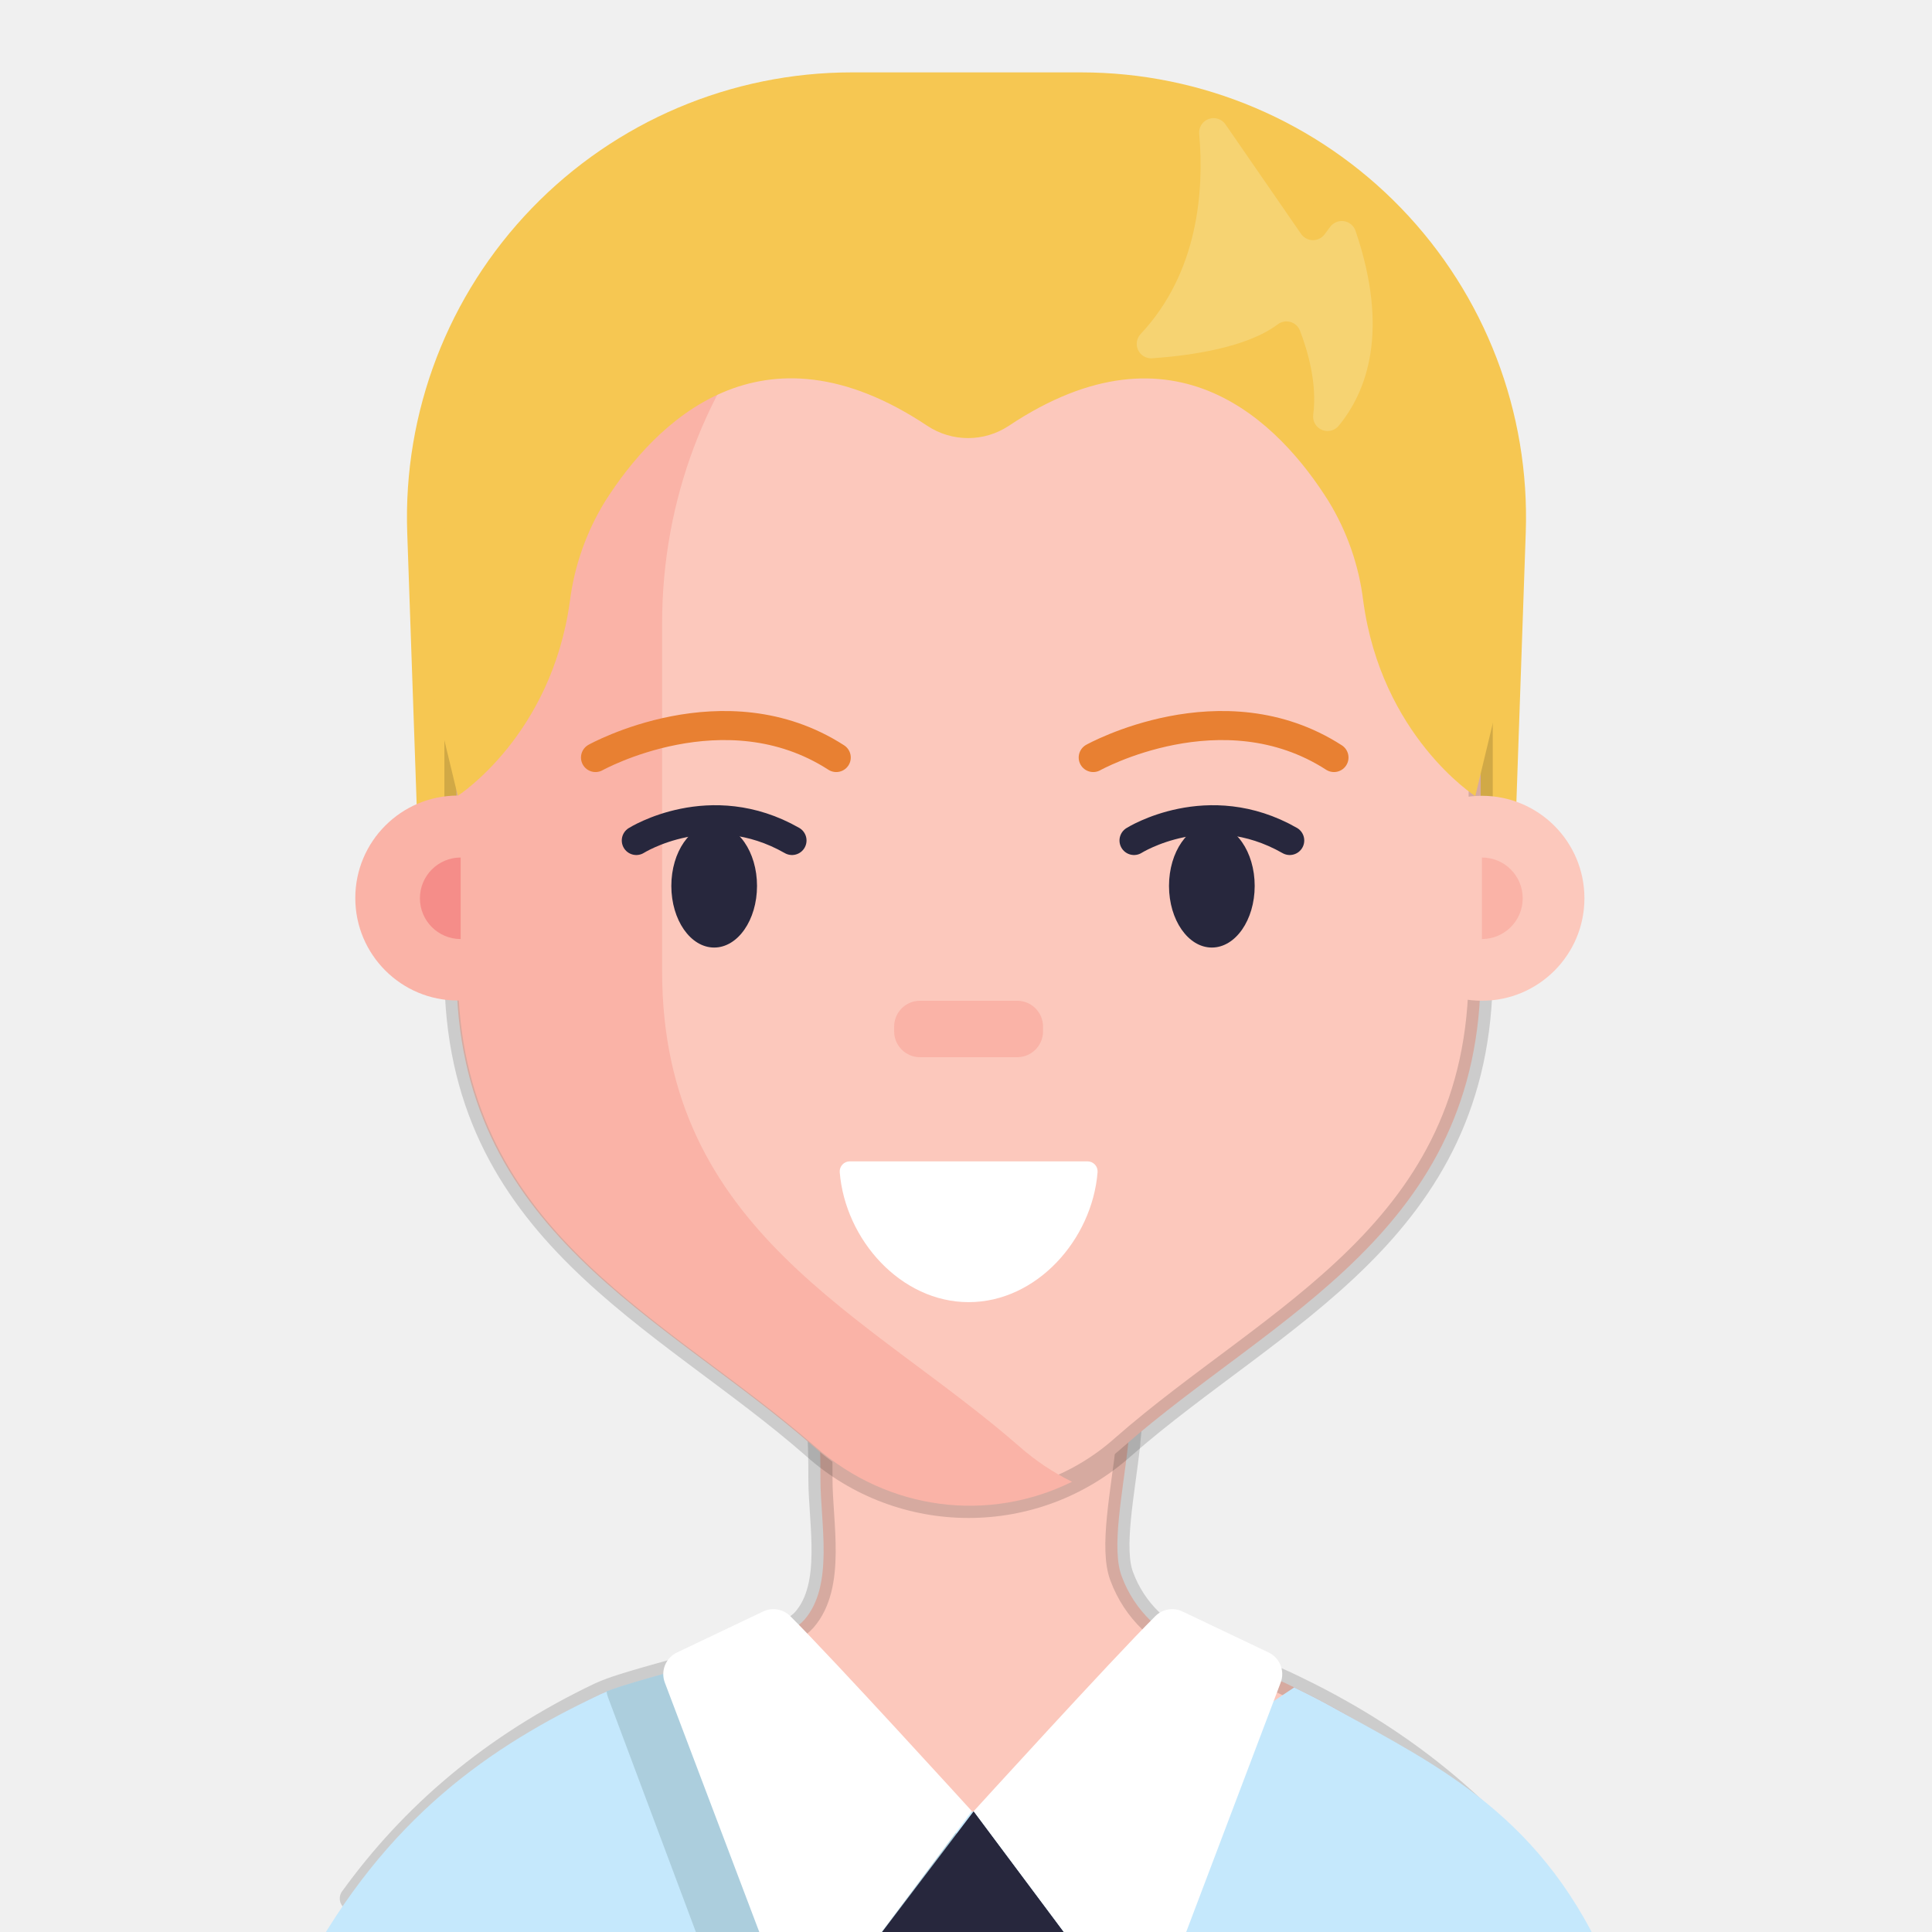
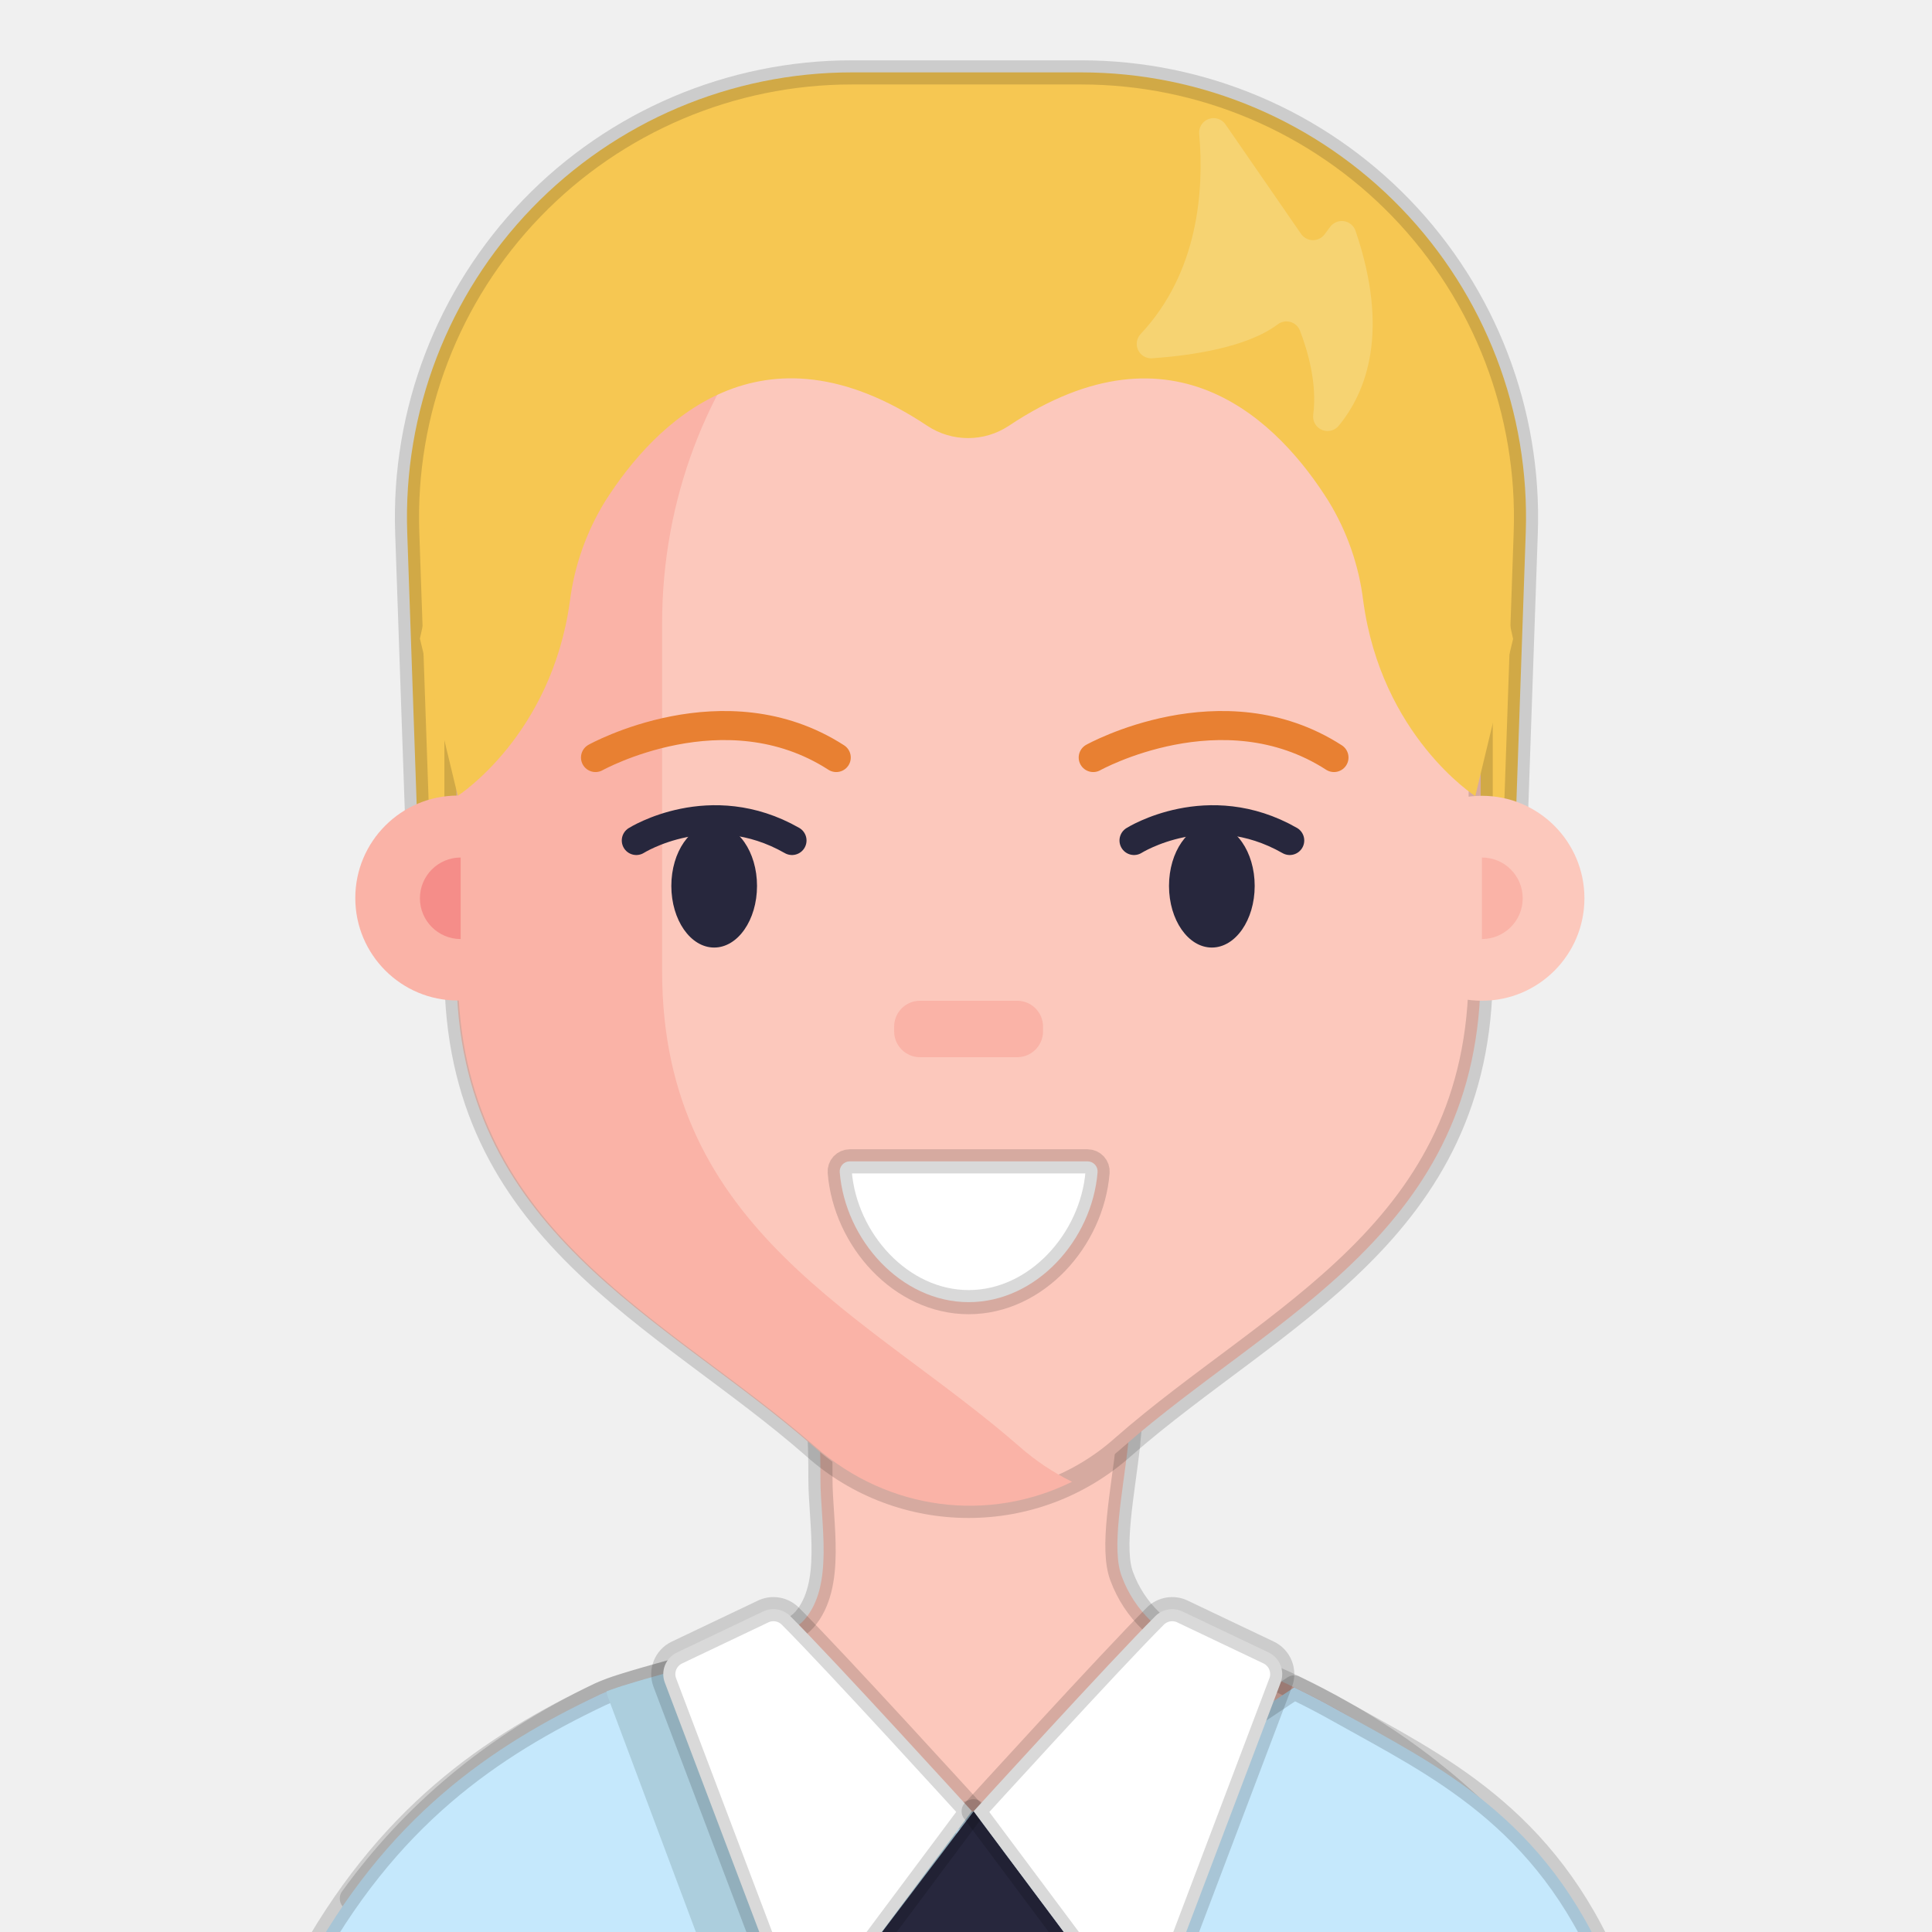
<svg xmlns="http://www.w3.org/2000/svg" id="Layer_1" viewBox="0 0 160 160">
  <defs>
    <style>.cls-1{fill:#fab3a7;}.cls-2{fill:#fcc8bc;}.cls-3{stroke:#27273d;}.cls-3,.cls-4{fill:none;stroke-linecap:round;stroke-width:2.406px;}.cls-5{fill:#f6d372;}.cls-6{fill:#fff;}.cls-7{fill:#c5e8fc;}.cls-8{fill:#f6c752;}.cls-9{fill:#f58d89;}.cls-4{stroke:#e88032;}.cls-10{fill:#accedd;}.cls-11{fill:#27273d;}</style>
  </defs>
  <g id="Avatars">
    <g id="Artboard">
      <g id="Men">
        <g id="Avatar-Users2_10">
          <g id="Icons">
-             <path id="Path" class="cls-8" d="M89.536,5.995h-18.992c-9.993,0-19.557,4.06-26.499,11.248-6.942,7.188-10.667,16.887-10.32,26.874l1.052,30.284h90.527l1.052-30.274c.351-9.989-3.372-19.692-10.315-26.882-6.943-7.19-16.509-11.25-26.504-11.25Z" />
+             <path id="Path" class="cls-8" d="M89.536,5.995h-18.992c-9.993,0-19.557,4.06-26.499,11.248-6.942,7.188-10.667,16.887-10.32,26.874l1.052,30.284h90.527l1.052-30.274c.351-9.989-3.372-19.692-10.315-26.882-6.943-7.19-16.509-11.25-26.504-11.25Z" stroke="#000" stroke-opacity="0.15" stroke-width="2" stroke-linejoin="round" />
            <path id="Path-2" class="cls-2" d="M129.349,158.277c-1.069.725-2.152,1.423-3.252,2.104-11.275,6.951-23.981,11.25-37.159,12.574-1.134.113-2.279.206-3.438.278-.282.017-.567.034-.849.045-1.542.083-3.093.124-4.651.124-1.375,0-2.737-.032-4.087-.096l-.457-.024c-1.289-.058-2.571-.151-3.84-.272l-.402-.041c-.303-.028-.602-.058-.901-.093-1.231-.135-2.452-.296-3.664-.481l-1.066-.168-.234-.041c-.402-.065-.801-.134-1.2-.21-.736-.134-1.468-.275-2.197-.43-10.234-2.132-20.002-6.083-28.841-11.663-1.231-.777-2.441-1.579-3.63-2.406l-.344-.251c4.967-6.875,11.612-12.65,20.58-16.916.124-.058.258-.113.409-.175l.117-.048h0c.117-.045.237-.096.368-.141.584-.213,1.296-.433,2.093-.67l.718-.21.753-.213.388-.11.368-.1h0l.21-.062.213-.058c1.213-.344,2.496-.688,3.747-1.069,2.932-.873,5.699-1.846,7.043-2.881.174-.13.334-.277.478-.44,2.465-2.846,1.323-7.958,1.323-11.657,0-.818,0-1.55-.024-2.21-.002-.029-.002-.057,0-.086-.189-7.683-1.066-5.321,5.418-7.497.538-.128,1.085-.216,1.636-.265h0c4.517-.502,16.215-1.007,17.572.265,1.241,1.162,1.213,3.812.887,6.796v.096c-.45,4.053-1.43,8.687-.526,11,.515,1.388,1.338,2.642,2.406,3.668h0c2.664,2.527,6.511,3.049,10.808,4.998l.292.131c.272.124.533.251.798.382.048.024.1.045.148.072,1.251.602,2.454,1.234,3.62,1.891,7.958,4.479,13.884,10.099,18.367,16.562Z" stroke="#000" stroke-opacity="0.15" stroke-width="2" stroke-linejoin="round" />
            <path id="Path-3" class="cls-2" d="M122.625,51.625v28.848c0,21.519-17.129,28.411-29.614,39.356-7.29,6.511-18.306,6.511-25.596,0-12.485-10.945-29.614-17.837-29.614-39.356v-28.848c0-21.165,15.764-38.421,35.506-39.273.509-.028,1.031-.038,1.537-.038h10.739c20.46,0,37.043,17.6,37.043,39.311Z" stroke="#000" stroke-opacity="0.15" stroke-width="2" stroke-linejoin="round" />
            <path id="Path-4" class="cls-1" d="M54.834,80.472v-28.848c0-20.601,14.932-37.507,33.945-39.188-1.031-.096-2.062-.141-3.094-.141h-10.735c-20.46,0-37.039,17.603-37.039,39.311v14.279c-4.687,0-8.487,3.8-8.487,8.487s3.8,8.487,8.487,8.487h.083c1.231,19.645,17.531,26.431,29.525,36.953,6.084,5.332,14.376,6.304,21.261,2.901-1.567-.773-3.025-1.748-4.338-2.901-12.485-10.928-29.607-17.823-29.607-39.342Z" />
            <circle id="Oval" class="cls-2" cx="122.728" cy="74.391" r="8.487" />
            <path id="Path-5" class="cls-4" d="M49.317,62.735s10.697-5.961,19.937,0" />
            <ellipse id="Oval-2" class="cls-11" cx="59.145" cy="73.367" rx="3.548" ry="5.105" />
            <path id="Path-6" class="cls-4" d="M90.536,62.735s10.698-5.961,19.938,0" />
            <ellipse id="Oval-3" class="cls-11" cx="100.36" cy="73.367" rx="3.548" ry="5.105" />
            <rect id="Rectangle" class="cls-1" x="74.05" y="82.878" width="12.33" height="4.675" rx="2.141" ry="2.141" />
            <path id="Path-7" class="cls-3" d="M52.696,69.606s6.126-3.867,12.894,0" />
            <path id="Path-8" class="cls-3" d="M93.915,69.606s6.126-3.867,12.894,0" />
            <path id="Path-9" class="cls-9" d="M38.152,71.016c-1.864,0-3.376,1.511-3.376,3.376s1.511,3.376,3.376,3.376v-6.751Z" />
            <path id="Path-10" class="cls-1" d="M122.728,77.767c1.864,0,3.376-1.511,3.376-3.376s-1.511-3.376-3.376-3.376v6.751Z" />
-             <path id="Path-11" class="cls-6" d="M70.375,96.178c-.233 0-.455.098-.613.269s-.237.4-.219.632c.454,5.586,5.06,10.759,10.677,10.759h0c5.613,0,10.22-5.156,10.677-10.759.018-.232-.061-.461-.219-.632s-.38-.268-.613-.269h-19.69Z" />
+             <path id="Path-11" class="cls-6" d="M70.375,96.178c-.233 0-.455.098-.613.269s-.237.4-.219.632c.454,5.586,5.06,10.759,10.677,10.759h0c5.613,0,10.22-5.156,10.677-10.759.018-.232-.061-.461-.219-.632s-.38-.268-.613-.269h-19.69Z" stroke="#000" stroke-opacity="0.15" stroke-width="2" stroke-linejoin="round" />
            <path id="Path-12" class="cls-8" d="M120.243,30.075l-12.86-14.798-27.218-6.999v-.065l-.124.031-.124-.031v.065l-27.222,6.999-12.86,14.798-5.06,22.811,3.135,13.018s7.741-4.95,9.281-16.084c.372-2.971,1.383-5.827,2.963-8.37,4.087-6.397,12.846-15.386,26.637-6.188,2.048,1.358,4.71,1.358,6.758,0,13.791-9.199,22.447-.168,26.469,6.232,1.538,2.513,2.519,5.326,2.877,8.25,1.502,11.21,9.281,16.187,9.281,16.187l3.132-13.018-5.067-22.839Z" />
-             <path id="Path-13" class="cls-7" d="M133.349,163.277c-1.069.725-3.152,1.423-4.252,2.104-11.275,6.951-26.981,6.25-40.159,7.574-1.134.113-2.279.206-3.438.278-.282.017-.567.034-.849.045-1.542.083-3.093.124-4.651.124-1.375,0-2.737-.032-4.087-.096l-.457-.024c-1.289-.058-2.571-.151-3.84-.272l-.402-.041c-.303-.028-.602-.058-.901-.093-1.231-.135-2.452-.296-3.664-.481l-1.066-.168-.234-.041c-.402-.065-.801-.134-1.2-.21-.736-.134-1.468-.275-2.197-.43-10.234-2.132-24.002-.083-32.841-5.663-1.231-.777-2.441-1.579-3.63-2.406l-.344-.251c6.861-12.823,15.612-18.65,24.58-22.916.124-.058.258-.113.409-.175l.117-.048c.117-.045.237-.096.368-.141.584-.213,1.296-.433,2.093-.67l.718-.21.753-.213.388-.11.368-.1.21-.062.213-.058c1.213-.344,2.496-.688,3.747-1.069l14.898,14.86,4.28-1.499,2.138-.742.206-.072,2.918,2.3,14.575-6.497,7.342-4.912,1.719-1.145c.048.024.1.045.148.072,1.251.602,2.454,1.234,3.62,1.891,7.992,4.486,17.052,8.694,22.401,21.569Z" />
+             <path id="Path-13" class="cls-7" d="M133.349,163.277c-1.069.725-3.152,1.423-4.252,2.104-11.275,6.951-26.981,6.25-40.159,7.574-1.134.113-2.279.206-3.438.278-.282.017-.567.034-.849.045-1.542.083-3.093.124-4.651.124-1.375,0-2.737-.032-4.087-.096l-.457-.024c-1.289-.058-2.571-.151-3.84-.272l-.402-.041c-.303-.028-.602-.058-.901-.093-1.231-.135-2.452-.296-3.664-.481l-1.066-.168-.234-.041c-.402-.065-.801-.134-1.2-.21-.736-.134-1.468-.275-2.197-.43-10.234-2.132-24.002-.083-32.841-5.663-1.231-.777-2.441-1.579-3.63-2.406l-.344-.251c6.861-12.823,15.612-18.65,24.58-22.916.124-.058.258-.113.409-.175l.117-.048c.117-.045.237-.096.368-.141.584-.213,1.296-.433,2.093-.67l.718-.21.753-.213.388-.11.368-.1.21-.062.213-.058c1.213-.344,2.496-.688,3.747-1.069l14.898,14.86,4.28-1.499,2.138-.742.206-.072,2.918,2.3,14.575-6.497,7.342-4.912,1.719-1.145c.048.024.1.045.148.072,1.251.602,2.454,1.234,3.62,1.891,7.992,4.486,17.052,8.694,22.401,21.569Z" stroke="#000" stroke-opacity="0.15" stroke-width="2" stroke-linejoin="round" />
            <path id="Path-14" class="cls-10" d="M80.639,153.423l-7.535,10.216-6.456,8.755-1.066-.168-.234-.041c-.402-.065-.801-.134-1.2-.21-.736-.134-1.468-.275-2.197-.43l-11.588-30.955c-.066-.166-.11-.341-.131-.519h0c.117-.045.241-.093.371-.137.584-.213,1.296-.433,2.093-.67l.718-.21.753-.213.388-.11.371-.103.21-.058.213-.058c1.213-.344,2.496-.688,3.747-1.069l14.898,14.857,4.283-1.485.87.963.072.079h0l1.416,1.568Z" />
            <path id="Path-15" class="cls-11" d="M83.781,166.135l.877,7.143c-1.547.083-3.099.124-4.658.124-1.375,0-2.737-.032-4.087-.096l-.457-.024,1.207-7.384-3.558-2.258-1.904-1.207.069-.093,7.958-10.481h0l1.409-1.856,9.281,12.433-6.136,3.699Z" />
            <path id="Path-16" class="cls-5" d="M99.312,11.083c.409,4.682-.062,11.464-4.84,16.569-.343.357-.43.888-.22,1.336.21.448.675.72,1.168.685,3.166-.223,7.813-.88,10.378-2.798.297-.234.688-.314,1.053-.216.365.098.663.363.803.714.646,1.674,1.444,4.397,1.1,6.988-.063.532.236,1.041.731,1.245.495.205,1.066.055,1.397-.365,2.293-2.798,4.218-7.796,1.375-16.132-.146-.421-.514-.726-.955-.793-.441-.066-.882.117-1.146.476l-.454.608c-.23.312-.596.494-.983.489-.387-.005-.748-.198-.969-.516l-6.263-9.075c-.309-.447-.879-.629-1.39-.445-.511.184-.833.689-.786,1.229h0Z" />
-             <path id="Path-17" class="cls-6" d="M63.191,133.461l-7.133,3.396c-.93.443-1.365,1.525-1,2.489l9.835,25.97c.281.74.943,1.268,1.727,1.377.784.109,1.565-.219,2.037-.855l11.828-15.847s-11.412-12.54-15.043-16.156c-.595-.589-1.497-.74-2.252-.375h0Z" />
-             <path id="Path-18" class="cls-6" d="M95.678,133.843c-3.63,3.616-15.043,16.156-15.043,16.156l11.828,15.84c.473.634,1.254.959,2.037.849s1.444-.638,1.724-1.378l9.838-25.97c.364-.964-.072-2.047-1.004-2.489l-7.133-3.396c-.756-.36-1.657-.204-2.248.388Z" />
+             <path id="Path-17" class="cls-6" d="M63.191,133.461l-7.133,3.396c-.93.443-1.365,1.525-1,2.489l9.835,25.97c.281.74.943,1.268,1.727,1.377.784.109,1.565-.219,2.037-.855l11.828-15.847s-11.412-12.54-15.043-16.156c-.595-.589-1.497-.74-2.252-.375h0Z" stroke="#000" stroke-opacity="0.15" stroke-width="2" stroke-linejoin="round" />
+             <path id="Path-18" class="cls-6" d="M95.678,133.843c-3.63,3.616-15.043,16.156-15.043,16.156l11.828,15.84c.473.634,1.254.959,2.037.849s1.444-.638,1.724-1.378l9.838-25.97c.364-.964-.072-2.047-1.004-2.489l-7.133-3.396c-.756-.36-1.657-.204-2.248.388Z" stroke="#000" stroke-opacity="0.15" stroke-width="2" stroke-linejoin="round" />
          </g>
        </g>
      </g>
    </g>
  </g>
</svg>
